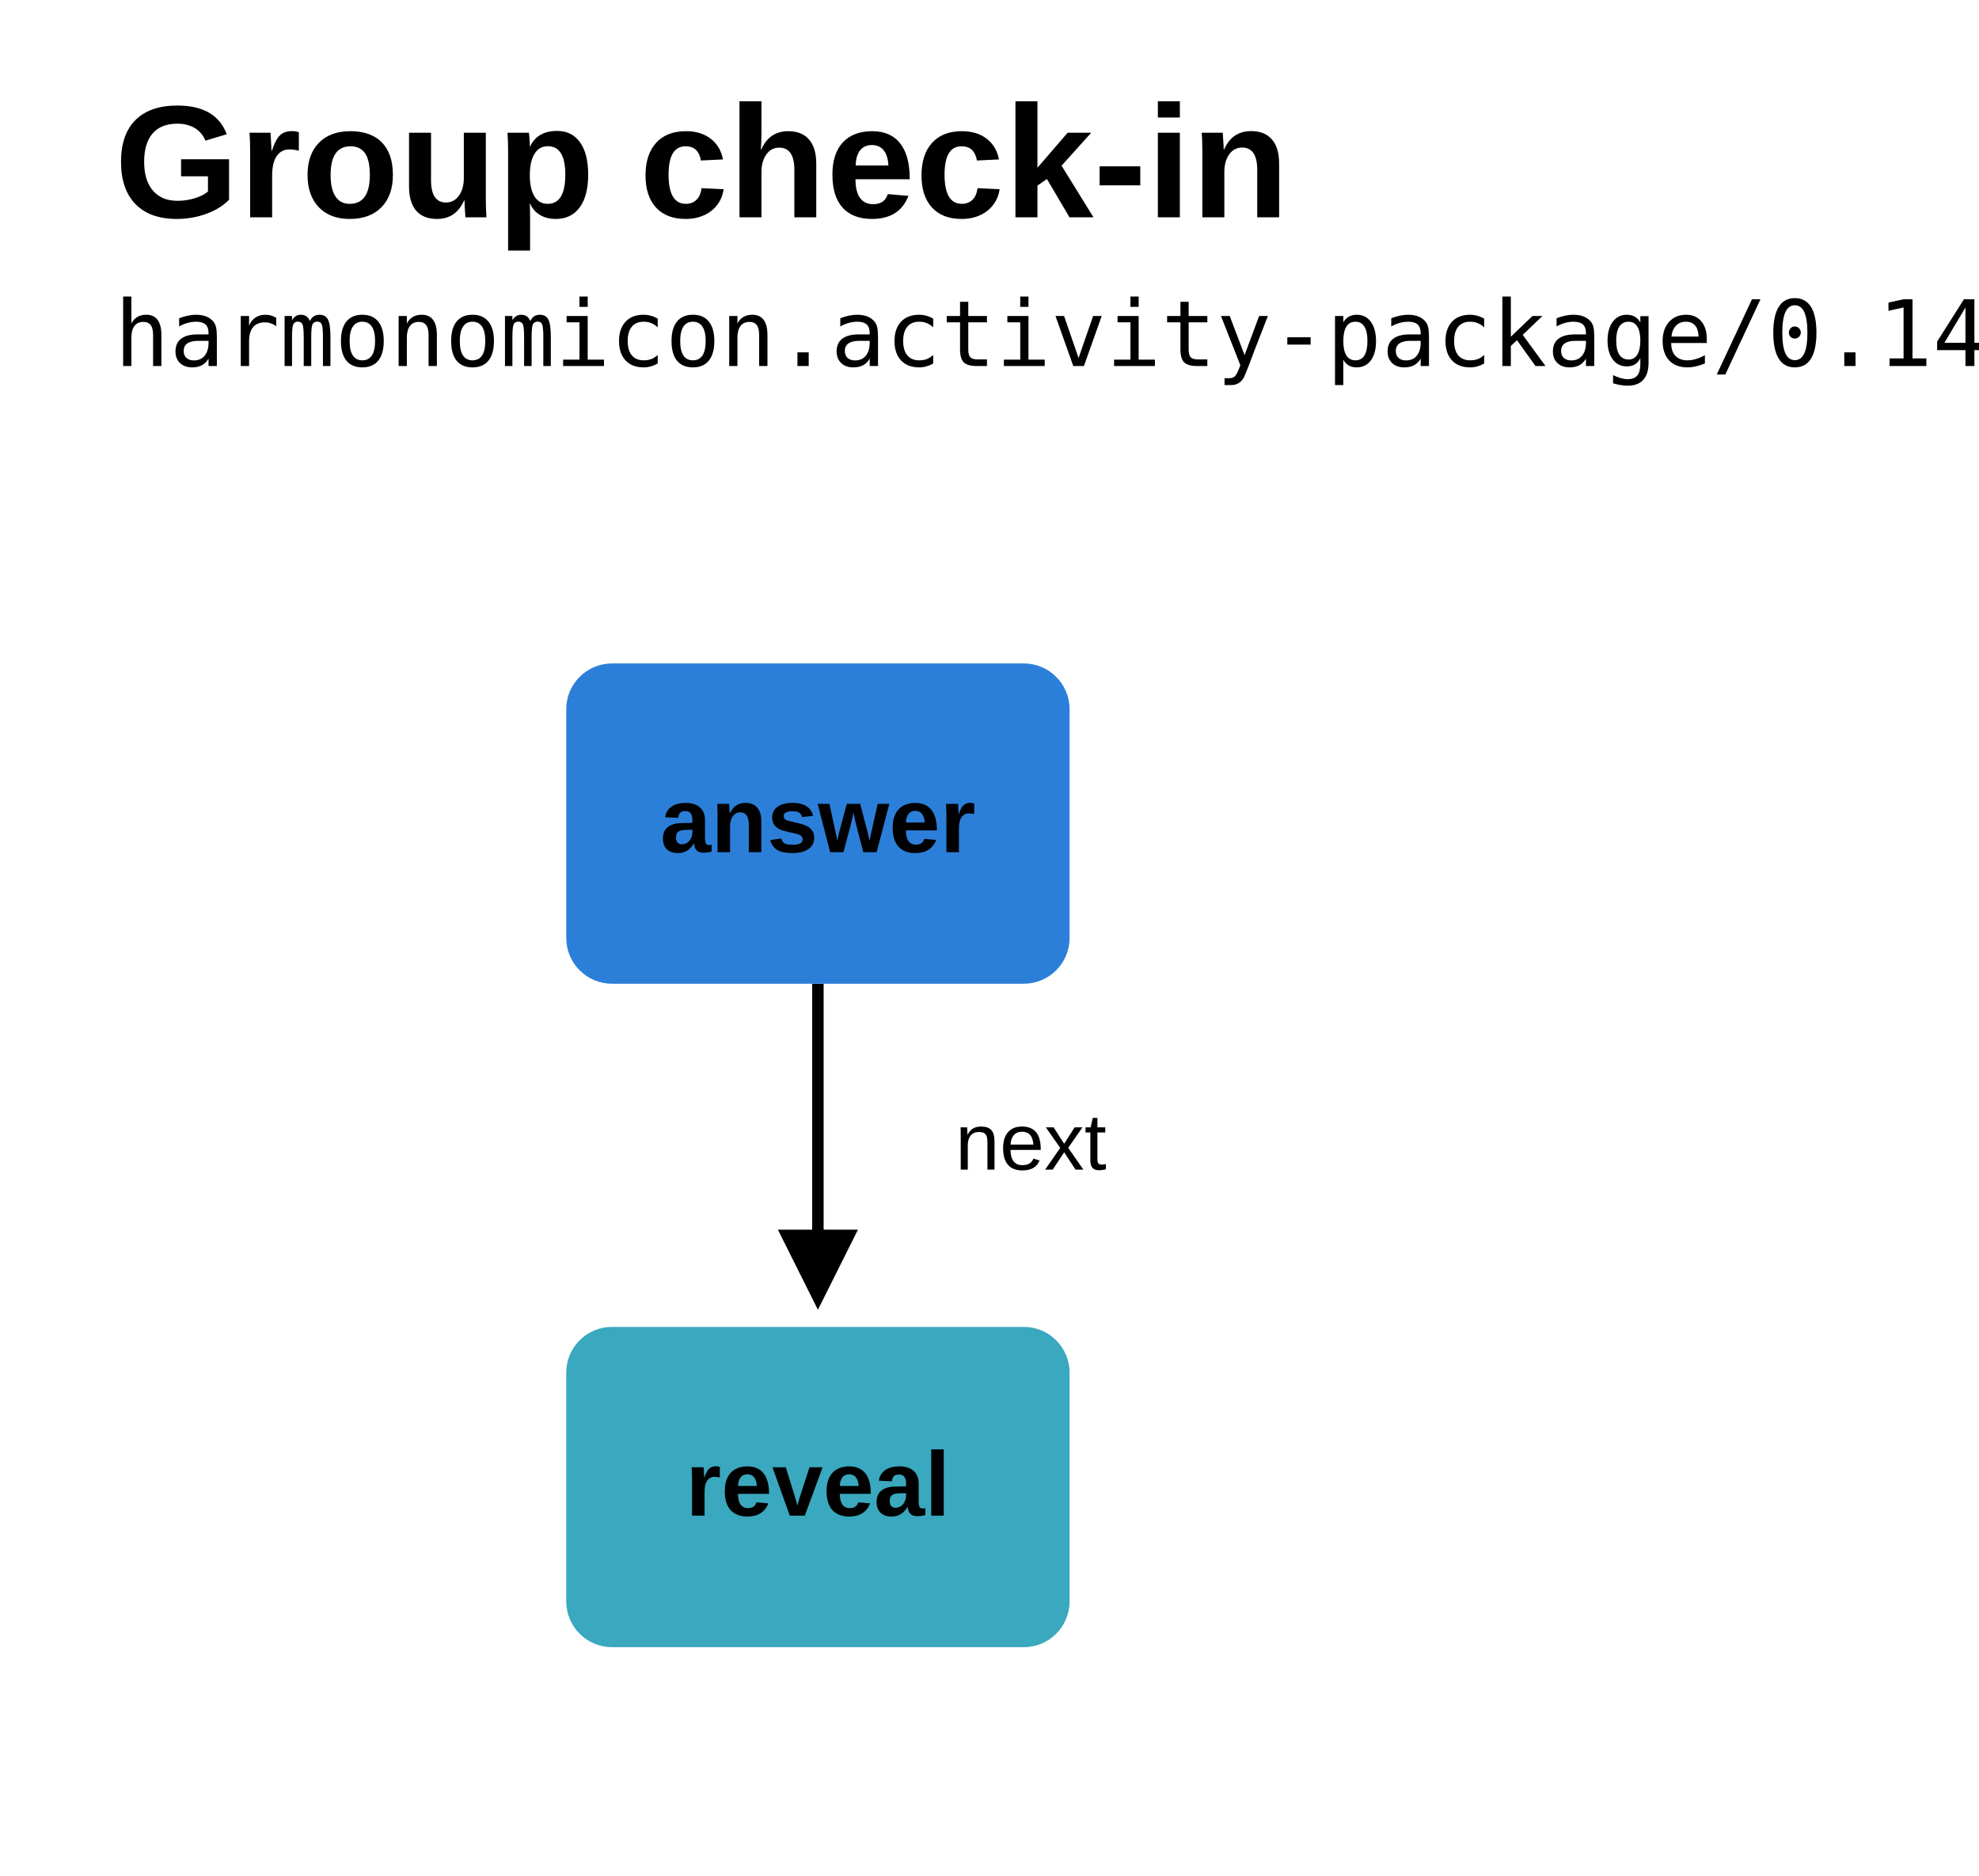
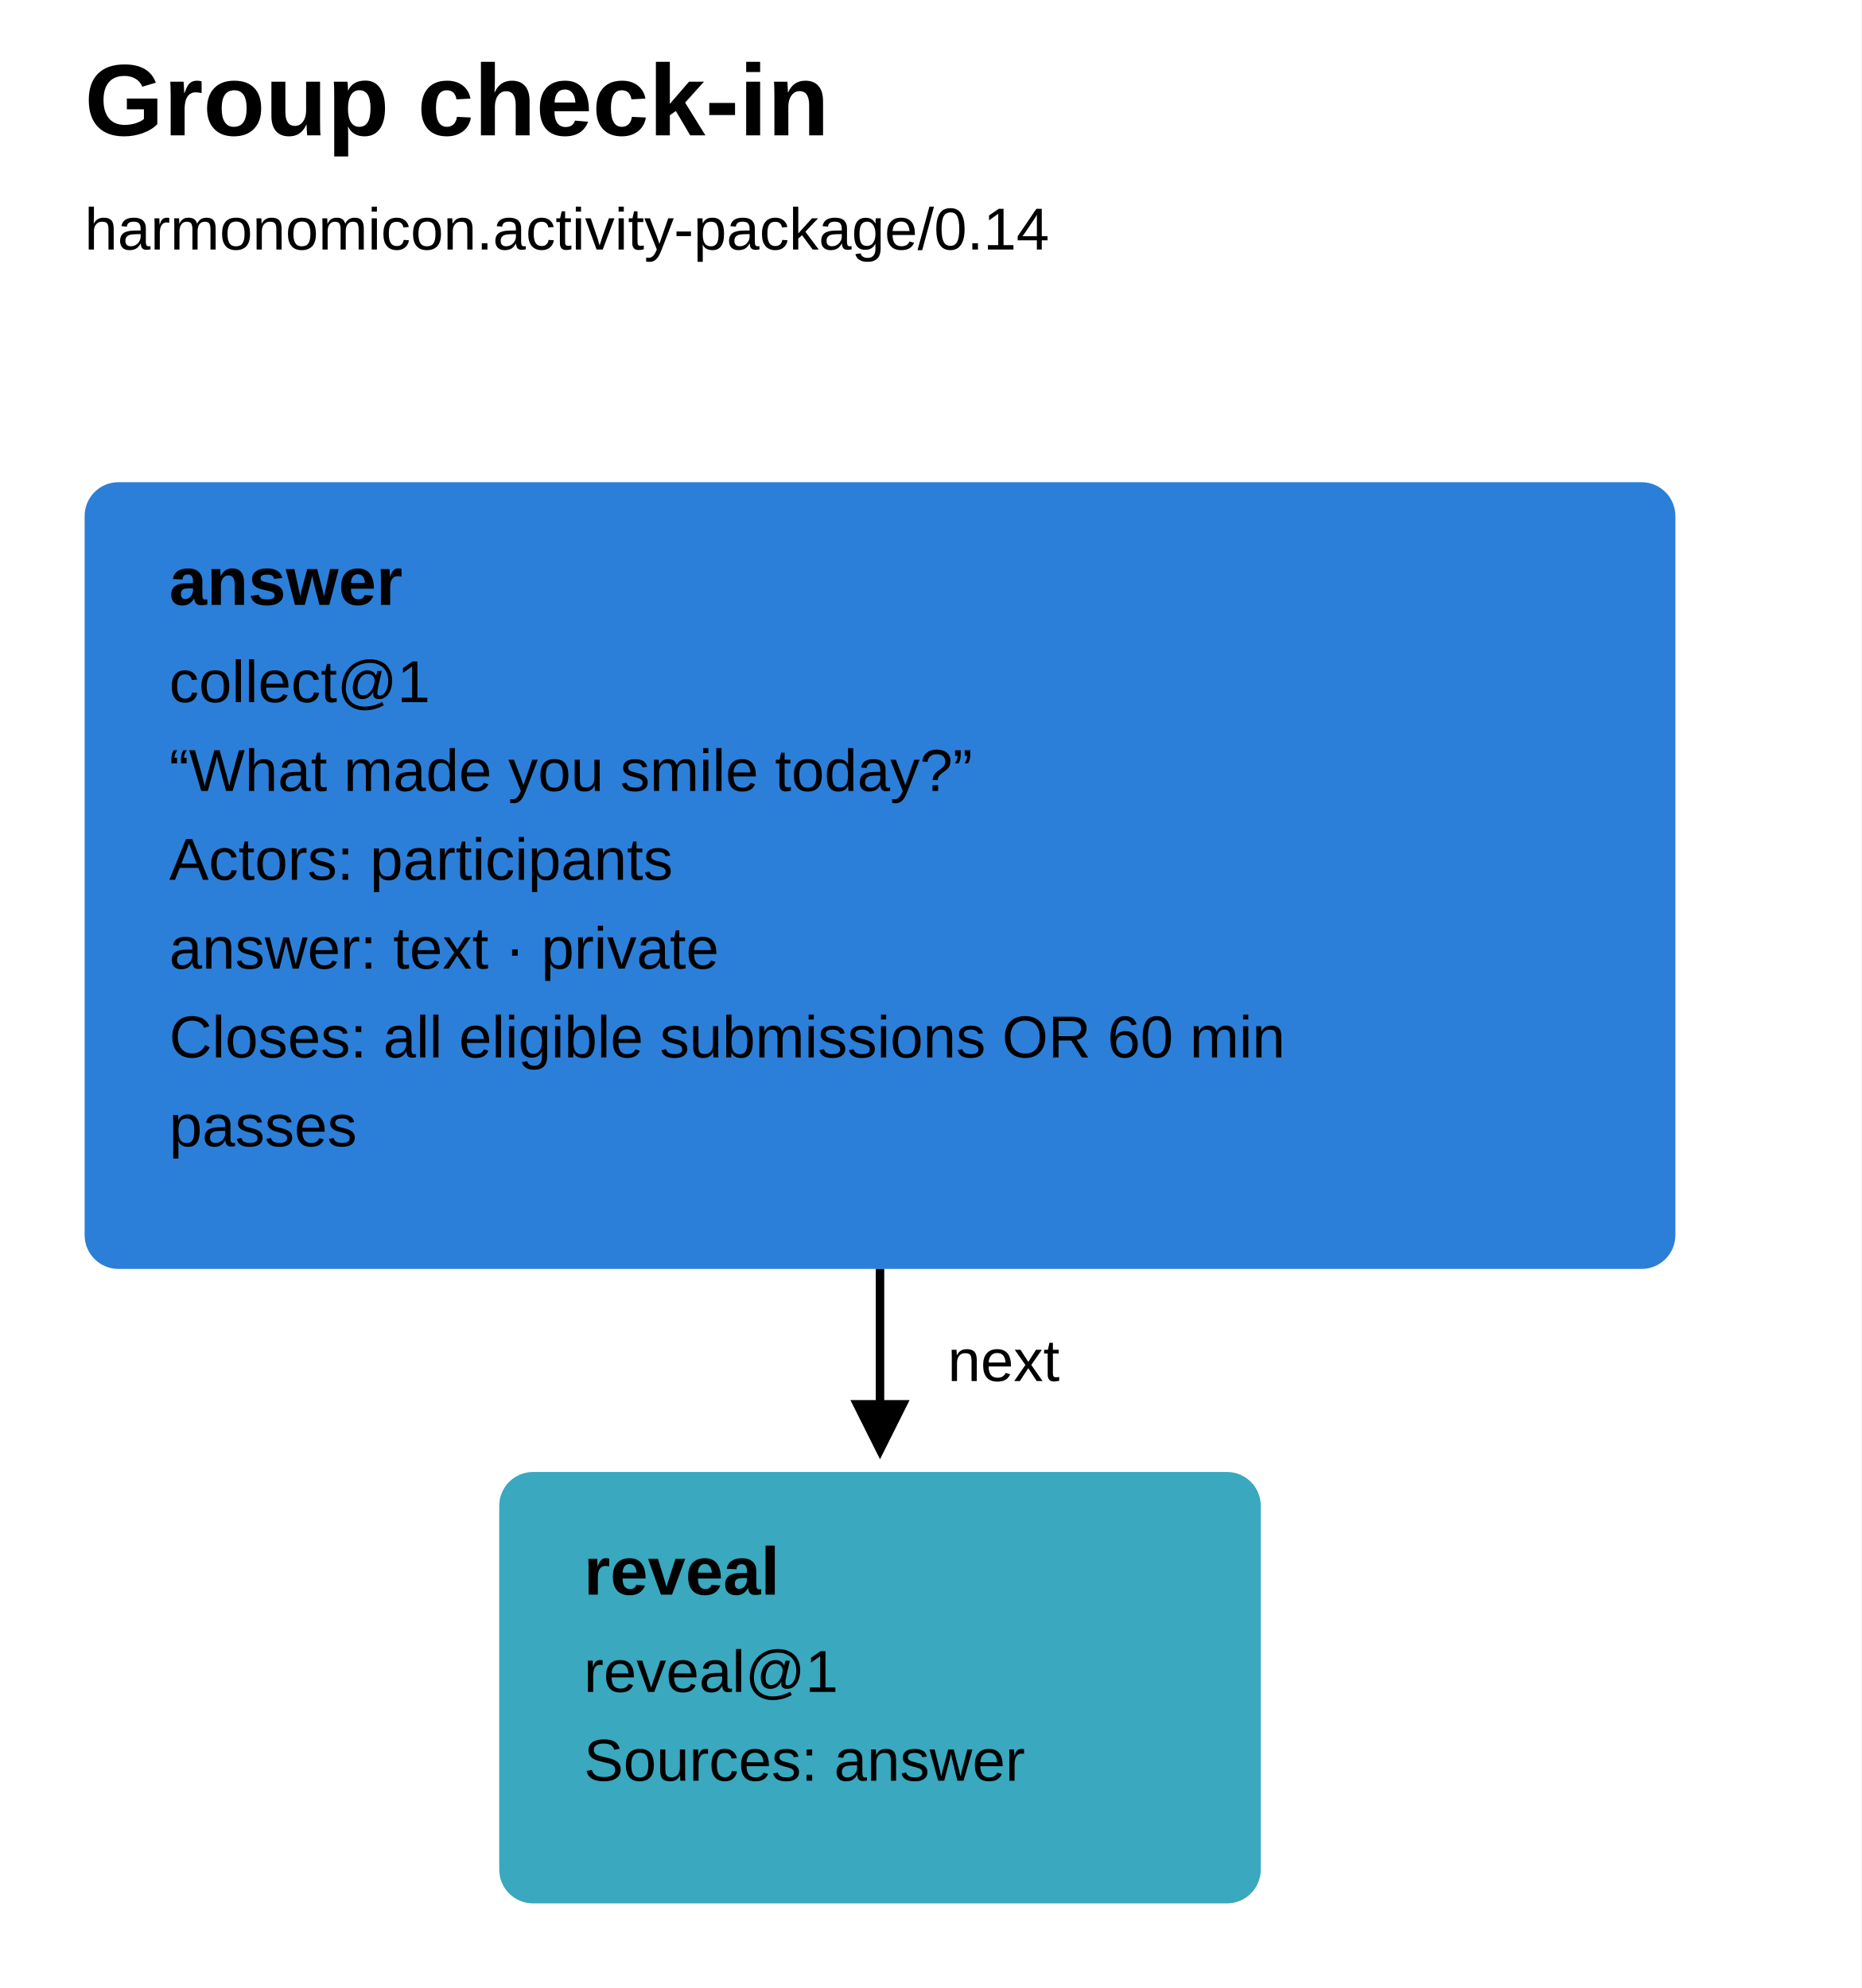
- <svg xmlns="http://www.w3.org/2000/svg" role="img" aria-label="Group check-in package flow" viewBox="0 0 346 328" width="346" height="328">
+ <svg xmlns="http://www.w3.org/2000/svg" width="440" height="470" viewBox="0 0 440 470" aria-label="Group check-in runbook" style="font-family:Arial,sans-serif;fill:black">
  <defs>
    <marker id="arrow" markerWidth="7" markerHeight="7" refX="6" refY="3.5" orient="auto">
-       <path d="M0 0L7 3.5L0 7" fill="#000000" />
+       <path d="M0 0L7 3.5L0 7" />
    </marker>
  </defs>
-   <rect width="100%" height="100%" fill="#ffffff" />
-   <text x="20" y="38" fill="#000000" font-family="Arial,sans-serif" font-size="28" font-weight="700">Group check-in</text>
-   <text x="20" y="64" fill="#000000" font-family="monospace" font-size="16">harmonomicon.activity-package/0.14</text>
-   <path d="M 143 172 L 143 227" fill="none" stroke="#000000" stroke-width="2" marker-end="url(#arrow)" />
-   <text x="167" y="204.5" text-anchor="start" fill="#000000" font-size="14" font-family="Arial,sans-serif">next</text>
-   <rect x="99" y="116" width="88" height="56" rx="8" fill="#2c7fd8" />
-   <text x="143" y="149" text-anchor="middle" fill="#000000" font-family="Arial,sans-serif" font-size="16" font-weight="700">answer</text>
-   <rect x="99" y="232" width="88" height="56" rx="8" fill="#3aa8be" />
-   <text x="143" y="265" text-anchor="middle" fill="#000000" font-family="Arial,sans-serif" font-size="16" font-weight="700">reveal</text>
+   <rect width="100%" height="100%" fill="white" />
+   <text x="20" y="32" font-size="24" font-weight="700">Group check-in</text>
+   <text x="20" y="59" font-size="14">harmonomicon.activity-package/0.14</text>
+   <g data-step="answer" tabindex="0" role="button" aria-label="answer collect@1">
+     <rect x="20" y="114" width="376" height="186" rx="8" fill="#2c7fd8" />
+     <text x="40" y="143" font-weight="700" font-size="16">answer</text>
+     <text x="40" y="166" font-size="14">collect@1</text>
+     <text x="40" y="187" font-size="14">“What made you smile today?”</text>
+     <text x="40" y="208" font-size="14">Actors: participants</text>
+     <text x="40" y="229" font-size="14">answer: text · private</text>
+     <text x="40" y="250" font-size="14">Closes: all eligible submissions OR 60 min</text>
+     <text x="40" y="271" font-size="14">passes</text>
+   </g>
+   <g data-step="reveal" tabindex="0" role="button" aria-label="reveal reveal@1">
+     <rect x="118" y="348" width="180" height="102" rx="8" fill="#3aa8be" />
+     <text x="138" y="377" font-weight="700" font-size="16">reveal</text>
+     <text x="138" y="400" font-size="14">reveal@1</text>
+     <text x="138" y="421" font-size="14">Sources: answer</text>
+   </g>
+   <path d="M 208 300 L 208 343" fill="none" stroke="black" stroke-width="2" marker-end="url(#arrow)" />
+   <text x="224" y="326.5" font-size="14">next</text>
</svg>
